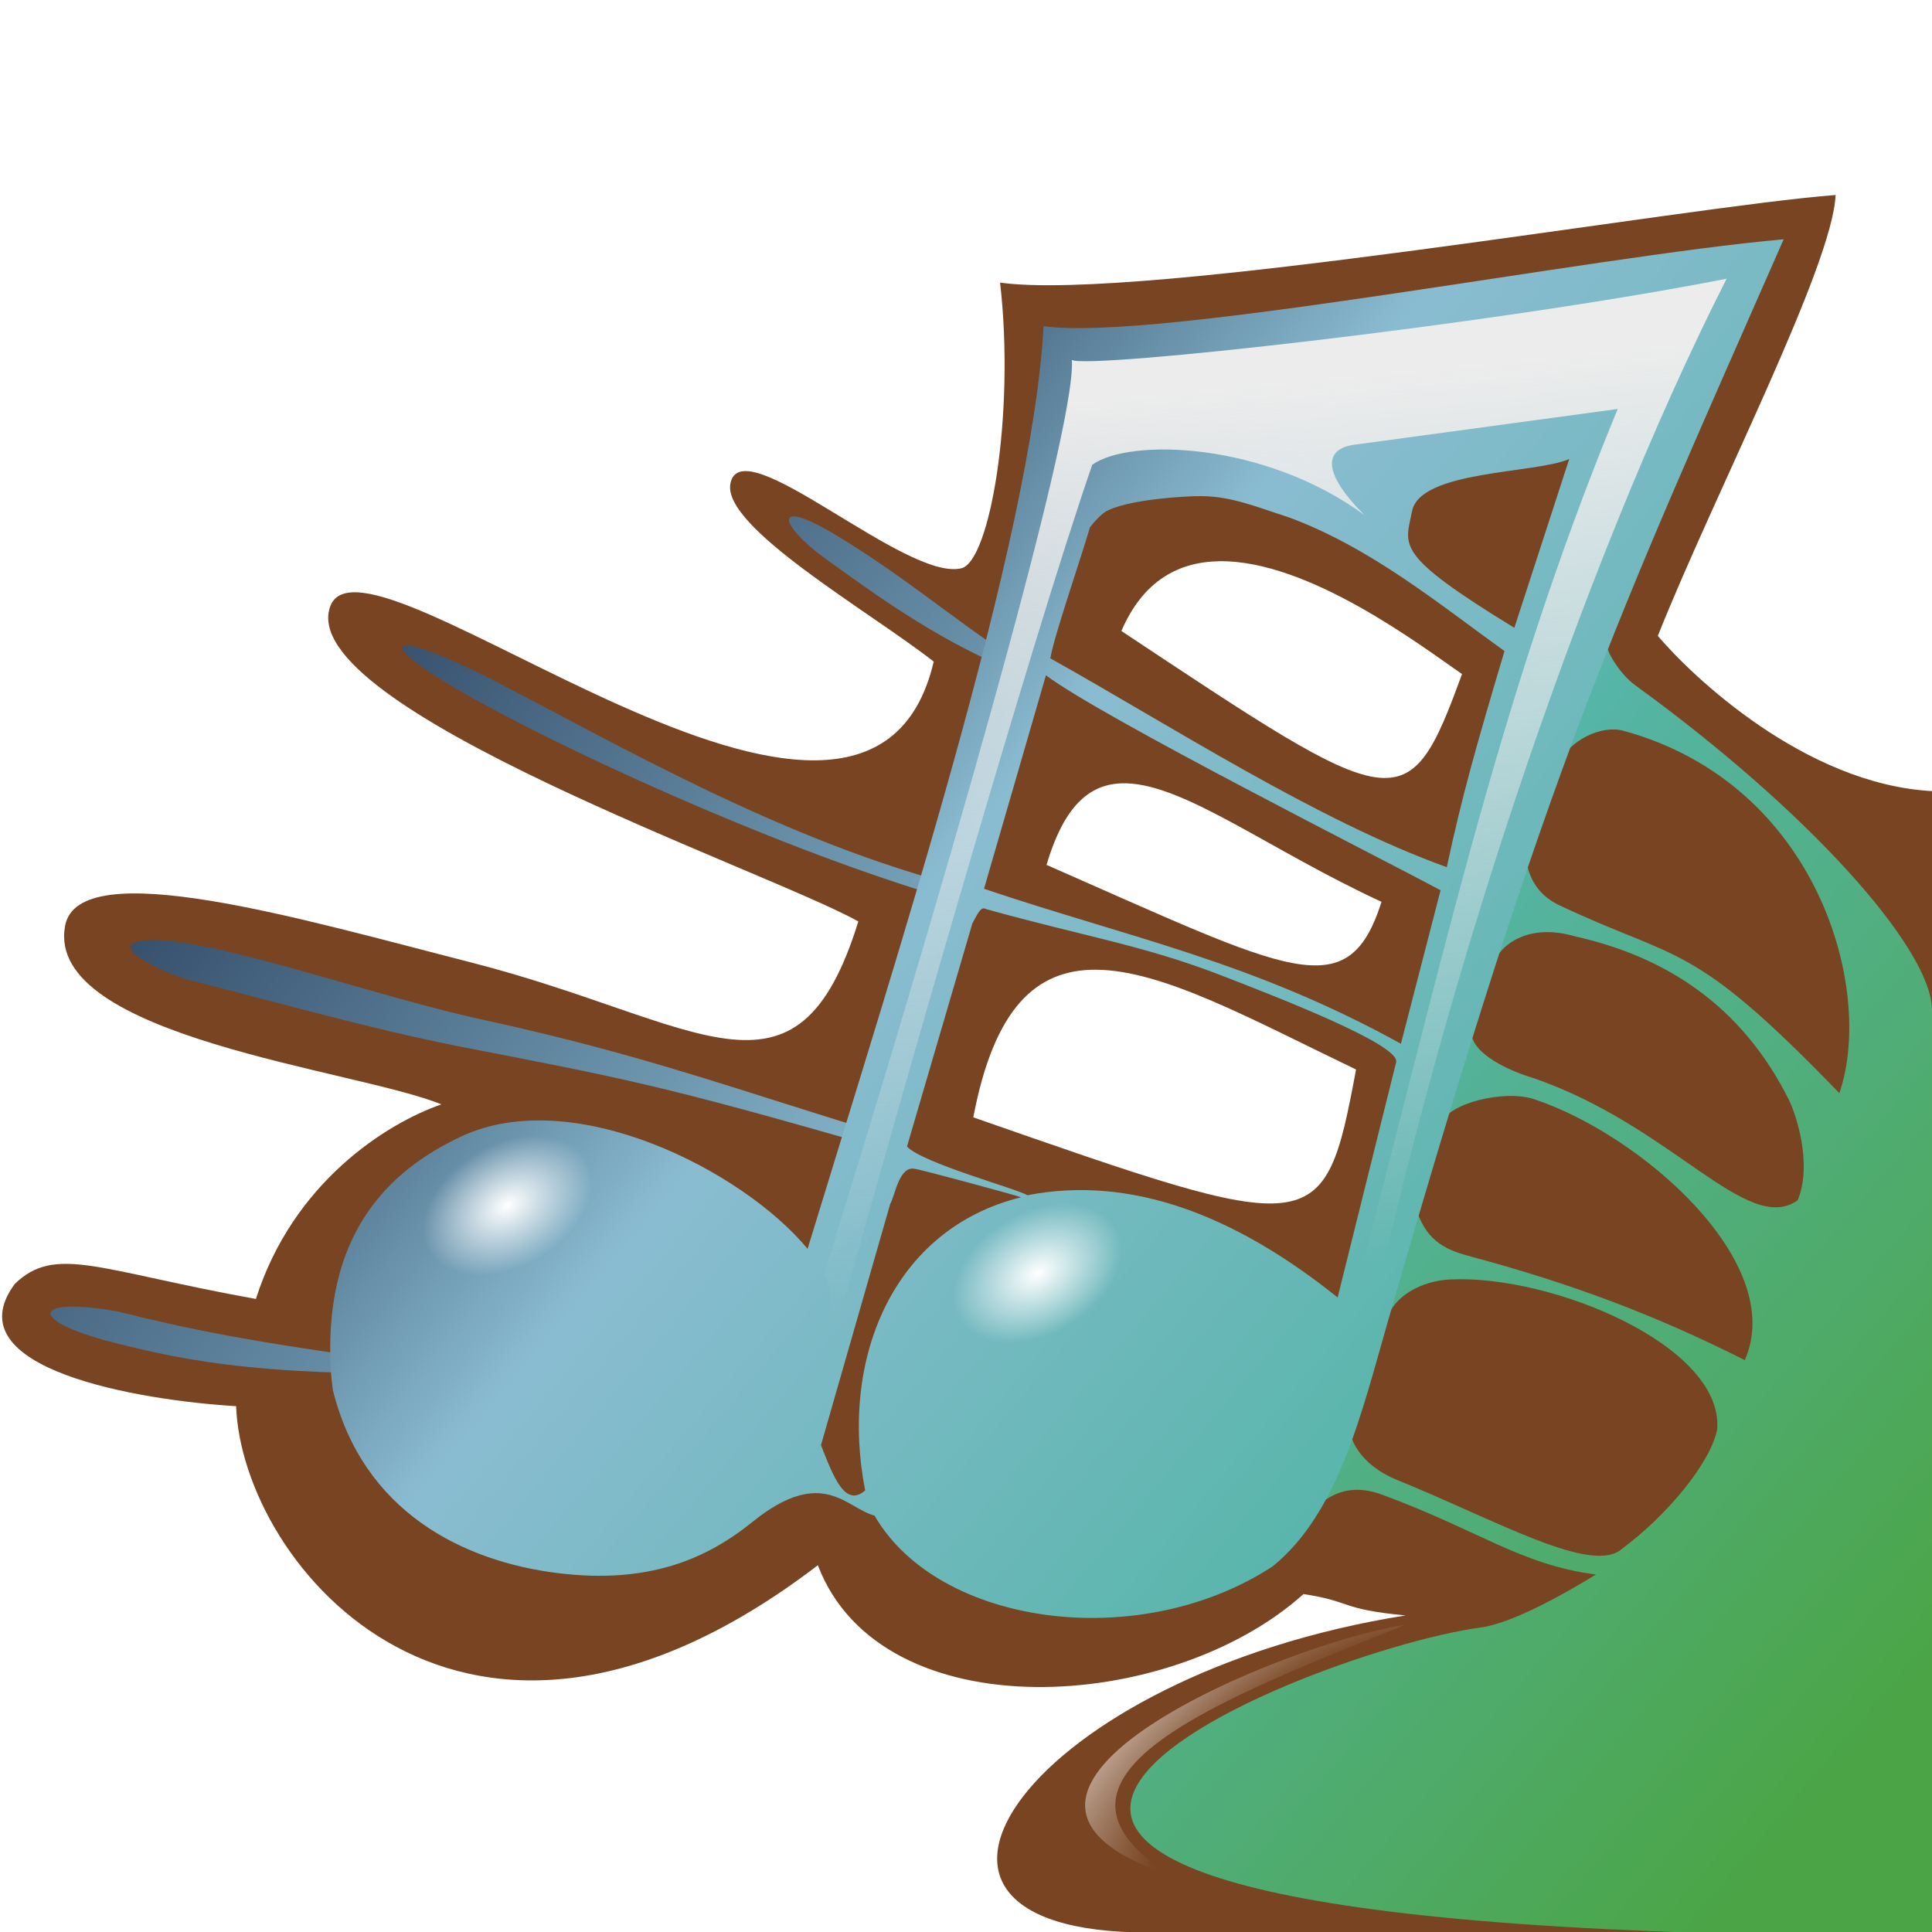
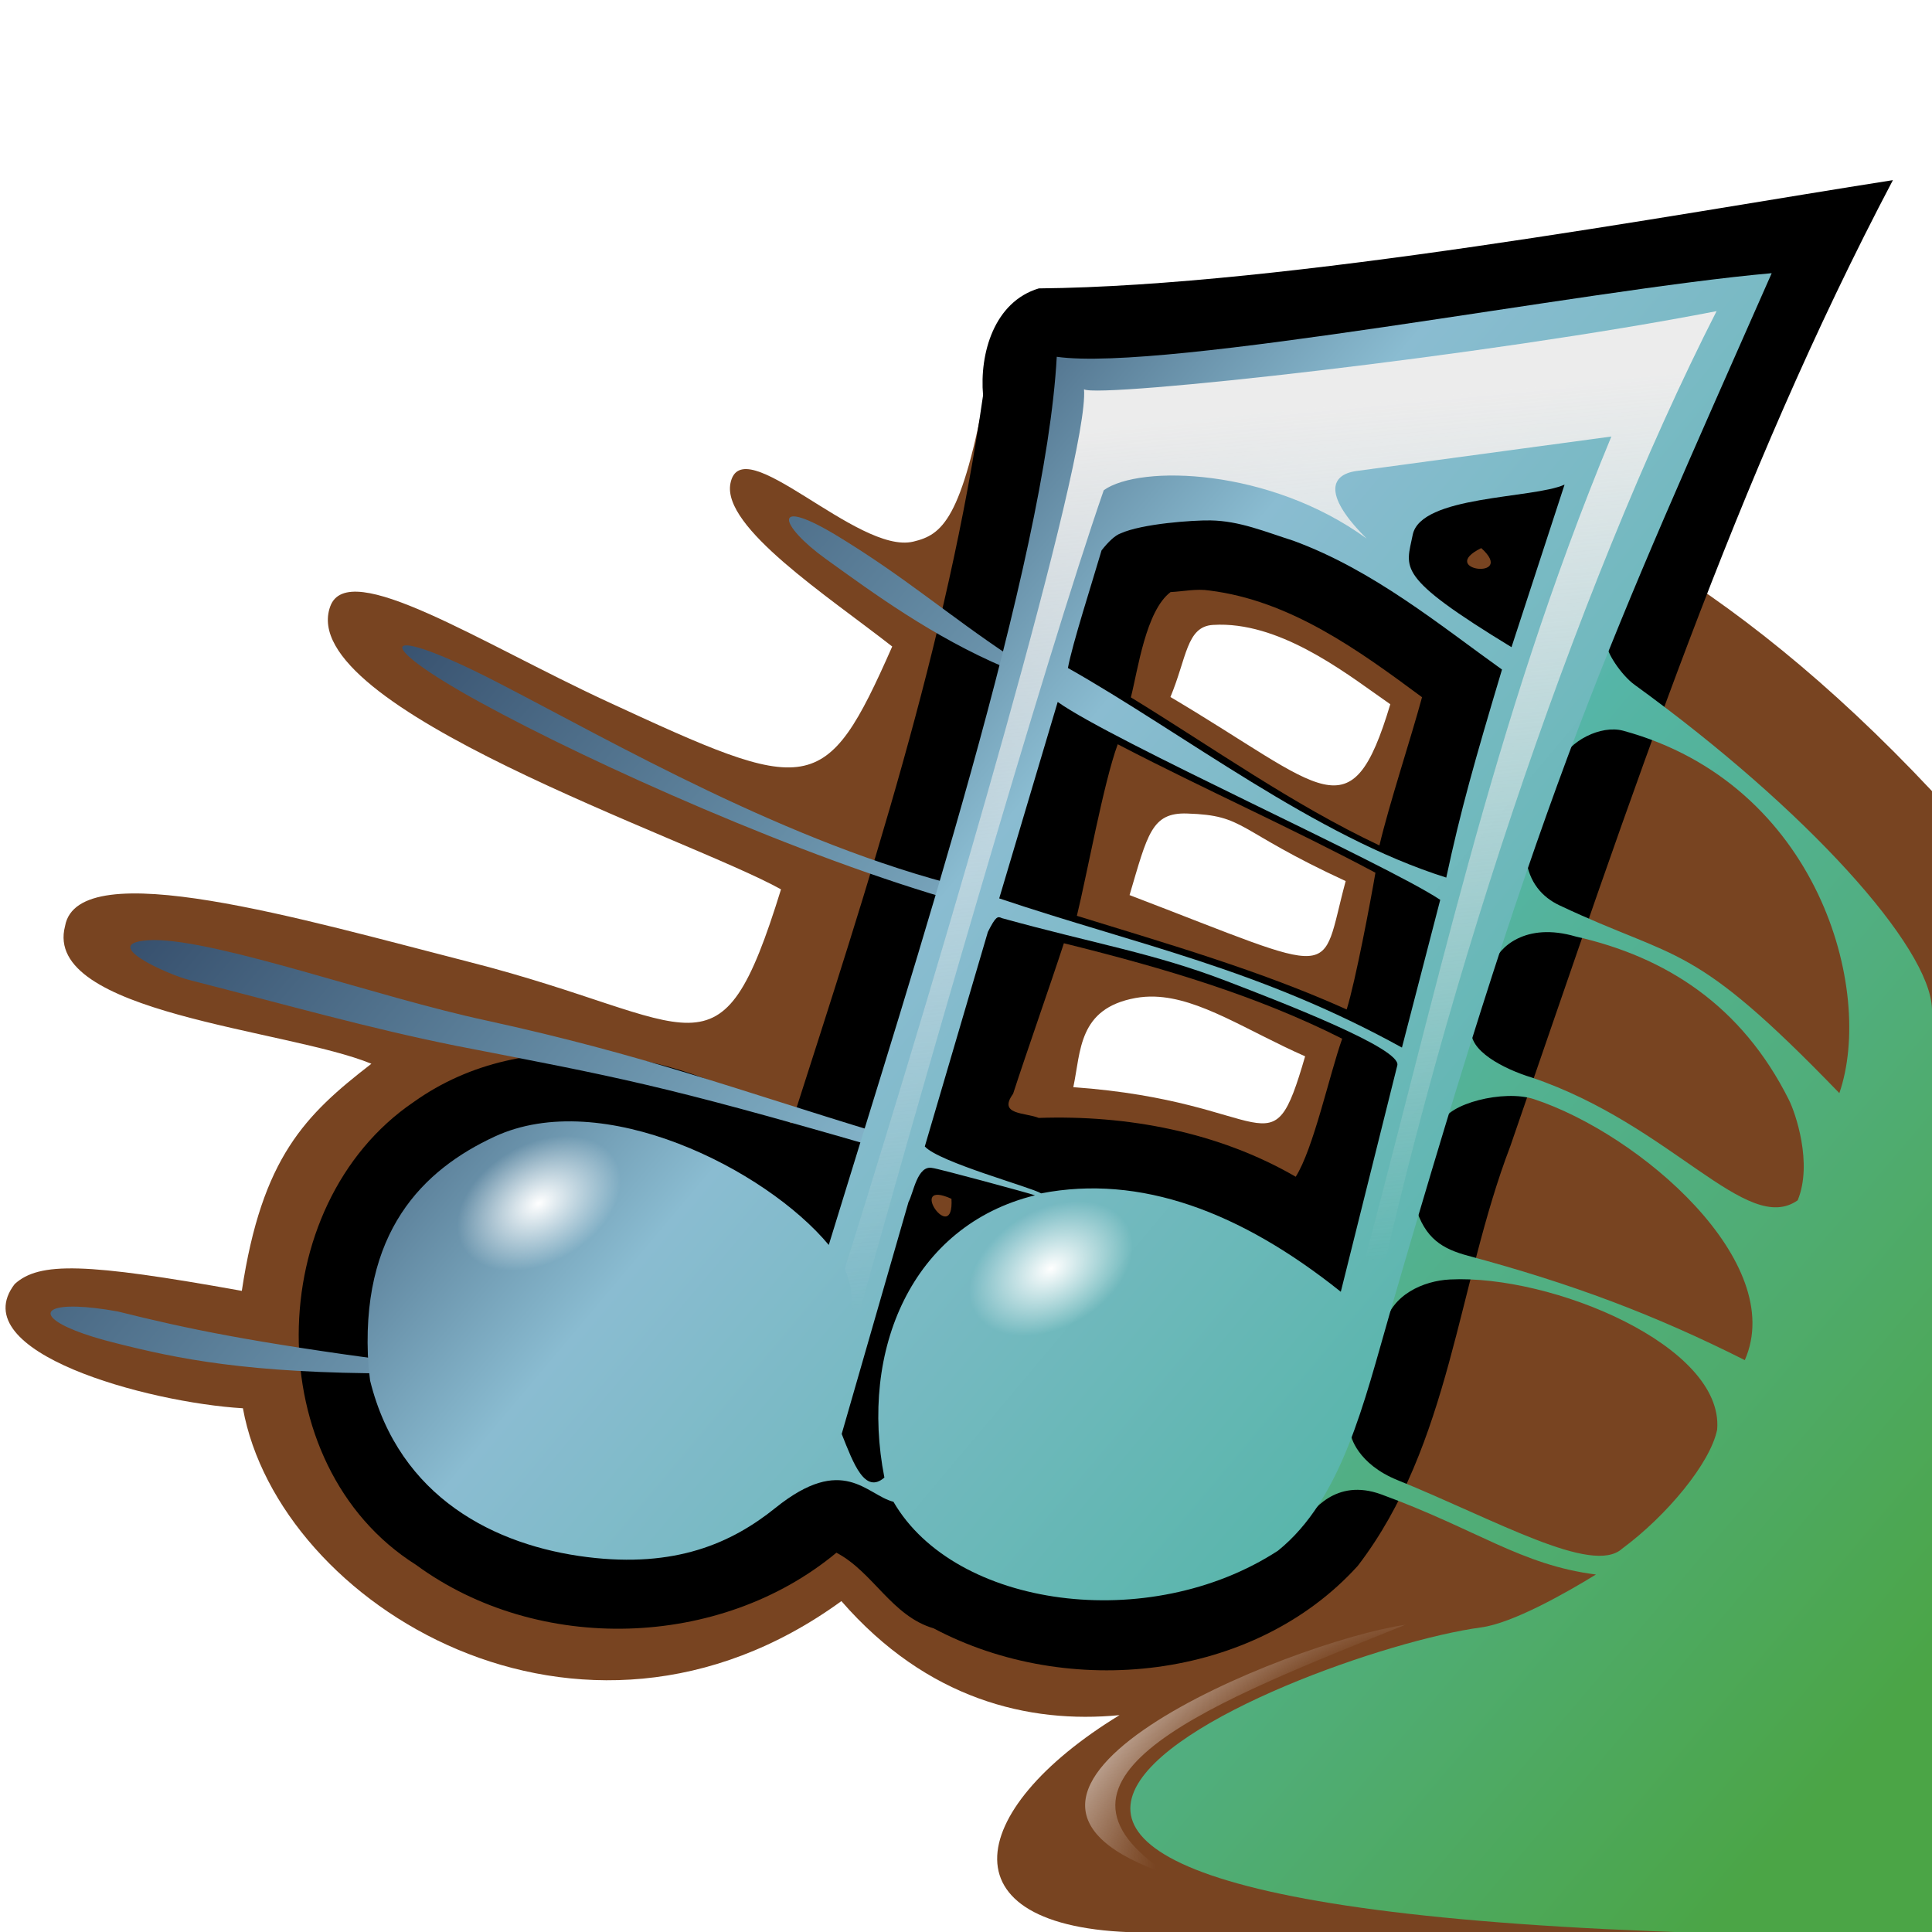
<svg xmlns="http://www.w3.org/2000/svg" xmlns:xlink="http://www.w3.org/1999/xlink" width="256" height="256" id="svg2" version="1.0" style="enable-background:new">
  <defs id="defs4">
    <linearGradient id="linearGradient4257">
      <stop id="stop4261" offset="0" style="stop-color:#f9f9f9;stop-opacity:0;" />
      <stop style="stop-color:#fcfcfc;stop-opacity:0" offset="0.262" id="stop4269" />
      <stop style="stop-color:#ffffff;stop-opacity:1" offset="0.5" id="stop4267" />
      <stop id="stop4271" offset="0.75" style="stop-color:#fcfcfc;stop-opacity:0" />
      <stop id="stop4259" offset="1" style="stop-color:#f9f9f9;stop-opacity:0" />
    </linearGradient>
    <linearGradient id="linearGradient3435">
      <stop id="stop3437" offset="0" style="stop-color:#334b69;stop-opacity:1;" />
      <stop style="stop-color:#8abcd1;stop-opacity:1" offset="0.425" id="stop3439" />
      <stop id="stop3441" offset="0.527" style="stop-color:#55b5a8;stop-opacity:1" />
      <stop id="stop3443" offset="1" style="stop-color:#4ba546;stop-opacity:1;" />
    </linearGradient>
-     <radialGradient xlink:href="#linearGradient4142" id="radialGradient4154" cx="1682.857" cy="522.362" fx="1682.857" fy="522.362" r="14.286" gradientTransform="matrix(1,0,0,0.6,0,208.9449)" gradientUnits="userSpaceOnUse" />
    <linearGradient id="linearGradient4142">
      <stop style="stop-color:#ffffff;stop-opacity:1;" offset="0" id="stop4144" />
      <stop style="stop-color:#ffffff;stop-opacity:0;" offset="1" id="stop4146" />
    </linearGradient>
-     <radialGradient xlink:href="#linearGradient4142" id="radialGradient4152" cx="1682.857" cy="522.362" fx="1682.857" fy="522.362" r="14.286" gradientTransform="matrix(1,0,0,0.6,0,208.9449)" gradientUnits="userSpaceOnUse" />
-     <linearGradient xlink:href="#linearGradient3816" id="linearGradient3822" x1="1603.679" y1="632.367" x2="1610.312" y2="718.438" gradientUnits="userSpaceOnUse" gradientTransform="translate(19.8222,13.99716)" />
    <linearGradient id="linearGradient3816">
      <stop style="stop-color:#ececec;stop-opacity:1;" offset="0" id="stop3818" />
      <stop style="stop-color:#ececec;stop-opacity:0;" offset="1" id="stop3820" />
    </linearGradient>
    <linearGradient xlink:href="#linearGradient3435" id="linearGradient4120" gradientUnits="userSpaceOnUse" gradientTransform="matrix(0.770574,-0.3355056,0.2651901,0.9259441,-1378.908,244.4556)" x1="1730.697" y1="425.847" x2="1849.248" y2="682.135" />
    <linearGradient id="linearGradient3996">
      <stop style="stop-color:#334b69;stop-opacity:1;" offset="0" id="stop3998" />
      <stop id="stop3809" offset="0.259" style="stop-color:#8abcd1;stop-opacity:1" />
      <stop style="stop-color:#55b5a8;stop-opacity:1" offset="0.708" id="stop3844" />
      <stop style="stop-color:#4ba546;stop-opacity:1;" offset="1" id="stop4000" />
    </linearGradient>
-     <linearGradient xlink:href="#linearGradient3996" id="linearGradient4120-0" gradientUnits="userSpaceOnUse" gradientTransform="matrix(0.5623609,-0.2457166,0.1935344,0.6781404,451.7213,792.634)" x1="1739.658" y1="447.804" x2="1849.248" y2="682.135" />
-     <radialGradient xlink:href="#linearGradient4142" id="radialGradient4154-5" cx="1682.857" cy="522.362" fx="1682.857" fy="522.362" r="14.286" gradientTransform="matrix(1,0,0,0.6,0,208.9449)" gradientUnits="userSpaceOnUse" />
-     <radialGradient xlink:href="#linearGradient4142" id="radialGradient4152-9" cx="1682.857" cy="522.362" fx="1682.857" fy="522.362" r="14.286" gradientTransform="matrix(1,0,0,0.6,0,208.9449)" gradientUnits="userSpaceOnUse" />
-     <linearGradient xlink:href="#linearGradient3816" id="linearGradient3394" gradientUnits="userSpaceOnUse" gradientTransform="translate(19.8222,13.99716)" x1="1603.679" y1="632.367" x2="1610.312" y2="718.438" />
    <radialGradient xlink:href="#linearGradient4257" id="radialGradient4263" cx="388.718" cy="684.451" fx="388.718" fy="684.451" r="23.986" gradientTransform="matrix(3.10314,-2.328566,0.891915,1.470243,-1429.174,556.1179)" gradientUnits="userSpaceOnUse" spreadMethod="pad" />
+     <radialGradient xlink:href="#linearGradient4142" id="radialGradient4154-1" cx="1682.857" cy="522.362" fx="1682.857" fy="522.362" r="14.286" gradientTransform="matrix(1,0,0,0.6,0,208.9449)" gradientUnits="userSpaceOnUse" />
+     <radialGradient xlink:href="#linearGradient4142" id="radialGradient4152-1" cx="1682.857" cy="522.362" fx="1682.857" fy="522.362" r="14.286" gradientTransform="matrix(1,0,0,0.6,0,208.9449)" gradientUnits="userSpaceOnUse" />
+     <linearGradient xlink:href="#linearGradient3996" id="linearGradient4120-3" gradientUnits="userSpaceOnUse" gradientTransform="matrix(0.7421676,-0.3231376,0.2554142,0.8918102,-1106.583,663.2994)" x1="1739.658" y1="447.804" x2="1849.248" y2="682.135" />
+     <linearGradient xlink:href="#linearGradient3816" id="linearGradient3417" gradientUnits="userSpaceOnUse" gradientTransform="translate(19.8222,13.99716)" x1="1603.679" y1="632.367" x2="1610.312" y2="718.438" />
  </defs>
  <g id="layer2" style="display:inline" transform="translate(-214.1581,-422.2462)">
-     <path style="opacity:1;fill:#784421;fill-opacity:1;stroke:none;stroke-width:1;stroke-miterlimit:4;stroke-dasharray:none" d="m 470.158,527.072 c -16.895,-0.927 -31.887,-15.318 -36.329,-20.567 7.404,-18.623 23.177,-49.032 23.554,-58.421 -19.78,1.499 -92.015,14.204 -110.708,11.611 2,17.371 -1.332,36.942 -5.136,37.854 -7.39,1.772 -29.171,-18.712 -30.599,-11.229 -1.106,5.795 18.396,16.898 26.941,23.591 -8.882,37.968 -75.312,-20.052 -79.962,-7.321 -4.894,13.4 58.076,35.081 69.974,41.752 -8.204,26.505 -21.003,13.175 -51.386,5.414 -22.035,-5.628 -51.989,-14.505 -53.729,-4.804 -2.688,14.744 38.771,19.044 49.857,23.631 -7.261,2.521 -19.654,10.331 -24.569,25.782 -20.777,-3.737 -26.574,-7.235 -31.961,-1.978 -8.349,11.322 16.716,15.433 29.34,16.183 0.766,20.985 30.098,57.004 77.083,21.077 8.439,22.108 46.767,19.648 64.351,3.818 6.531,1.004 4.772,2.01 13.529,2.834 -49.543,7.865 -74.188,42.015 -34.129,42.015 l 103.879,-4.9e-4 z m -94.44,-30.46 c 11.817,-0.18 26.777,11.233 32.164,14.95 -7.193,19.728 -8.457,18.638 -45.136,-5.708 2.879,-6.684 7.601,-9.16 12.973,-9.242 z m -12.261,29.429 c 7.85,0.25 19.003,8.883 33.759,15.701 -4.448,14.015 -12.066,9.284 -44.385,-4.893 2.396,-8.09 5.917,-10.958 10.627,-10.808 z m -4.106,24.697 c 8.899,0.036 20.684,6.593 34.492,13.224 -4.245,22.765 -5.121,22.241 -50.718,6.338 2.768,-14.548 8.374,-19.594 16.226,-19.562 z" id="rect4663" />
+     <path style="opacity:1;fill:#784421;fill-opacity:1;stroke:none;stroke-width:1;stroke-miterlimit:4;stroke-dasharray:none" d="m 130.75,50.884 c -3.303,18.078 -5.929,19.971 -9.733,20.883 -7.39,1.772 -22.806,-15.176 -24.234,-7.693 -1.106,5.795 12.896,14.898 21.441,21.592 -8.913,20.208 -10.872,19.738 -37.809,7.271 C 63.68,85.192 46.148,73.811 43.762,80.344 c -4.894,13.4 47.827,30.831 59.725,37.502 -8.204,26.505 -10.754,17.424 -41.137,9.664 -22.035,-5.628 -51.989,-14.503 -53.729,-4.803 -3.041,11.562 29.504,13.66 40.589,18.247 -8.761,6.771 -14.504,12.391 -17.168,30.092 -20.777,-3.737 -26.829,-3.864 -30.095,-0.905 -6.934,9.024 17.616,15.712 30.24,16.463 4.725,26.061 44.741,50.677 79.301,25.551 11.34,13.025 24.826,16.283 36.857,15.109 -20.719,12.647 -23.779,28.805 3.775,28.805 l 103.879,0 0,-151.242 C 201.683,46.959 159.099,58.53 130.75,50.884 Z m 31.656,31.903 c 8.491,0.344 16.766,7.045 21.816,10.529 -5.223,17.425 -8.705,11.137 -29.135,-0.959 2.172,-5.181 2.118,-9.326 5.619,-9.551 0.567,-0.036 1.133,-0.042 1.699,-0.02 z m -5.107,25.008 c 7.85,0.25 6.254,2.135 21.01,8.953 -3.537,13.06 -0.067,12.783 -28.637,1.855 2.396,-8.09 2.917,-10.959 7.627,-10.809 z m -4.297,24.262 c 5.996,0.191 12.226,4.514 19.934,7.91 -4.62,15.89 -4.12,5.991 -30.717,4.088 1.018,-4.798 0.646,-10.421 8.225,-11.812 0.851,-0.156 1.702,-0.213 2.559,-0.186 z" transform="translate(214.1581,422.2462)" id="rect4663" />
+     <path id="path3445" d="m 400.387,637.533 c -15.538,2.315 -64.232,22.174 -31.182,33.189 -20.451,-13.093 6.255,-23.13 31.182,-33.189 z" style="fill:url(#radialGradient4263);fill-opacity:1;stroke:none;opacity:0.5" />
+     <path style="display:inline;opacity:1;fill:#000000;fill-opacity:1;stroke:none;enable-background:new" d="m 351.813,460.459 c -5.932,1.771 -7.88,8.638 -7.393,14.163 -4.716,32.955 -15.227,64.808 -25.388,96.505 -14.369,-9.789 -35.092,-13.522 -50.045,-2.868 -20.131,13.661 -20.631,48.145 0.292,61.334 16.171,11.869 40.3,11.196 55.71,-1.606 4.869,2.56 7.315,8.394 12.885,10.025 17.804,9.445 42.385,6.973 56.201,-8.288 12.315,-16.069 13.183,-37.237 20.21,-55.608 16.279,-47.133 29.805,-88.34 50.692,-128 -29.361,4.586 -80.391,14.048 -113.165,14.344 z m 58.615,34.411 c 4.783,4.306 -6.004,2.974 0,0 z m -36.02,5.623 c 10.707,1.33 19.752,7.893 28.177,14.138 -1.492,5.506 -4.333,14.09 -5.647,19.64 -11.584,-5.473 -22.04,-12.95 -32.934,-19.621 0.935,-3.652 1.973,-11.469 5.261,-13.95 1.712,-0.087 3.43,-0.476 5.143,-0.207 z m -11.68,20.614 c 11.137,5.774 22.609,10.88 33.682,16.78 -0.65,3.821 -2.65,14.393 -3.81,18.118 -11.526,-5.187 -23.703,-8.679 -35.75,-12.41 1.308,-5.305 3.547,-17.708 5.414,-22.73 z m -6.779,26.329 c 12.34,3.077 24.714,6.715 36.056,12.447 -1.687,4.745 -3.815,14.614 -6.158,18.287 -10.267,-5.952 -22.35,-8.196 -34.053,-7.794 -1.777,-0.734 -5.451,-0.376 -3.397,-3.191 1.791,-5.529 4.932,-14.425 6.73,-19.952 l 0.78,0.192 0.042,0.01 z m -15.717,33.657 c 0.366,6.451 -6.102,-2.761 0,0 z" id="path4566" />
    <path style="fill:url(#linearGradient4120);fill-opacity:1;stroke:none" d="m 109.434,74.07 c 6.204,4.461 14.118,10.3 23.764,14.393 l 0.689,-1.477 c -8.216,-5.449 -13.846,-10.436 -22.834,-15.912 -8.988,-5.476 -7.823,-1.465 -1.619,2.996 z m 103.502,11.242 -6.201,15.652 c 1.18,-2.756 5.364,-4.953 8.365,-4.135 25.826,7.044 33.315,34.402 28.623,48.016 -19.673,-20.368 -21.102,-17.341 -37.086,-24.883 -2.298,-1.084 -4.038,-3.051 -4.432,-6.201 l -4.33,13.979 c 0.689,-2.166 4.233,-5.611 10.926,-3.643 11.959,2.698 21.994,9.146 28.24,21.643 0.839,1.657 3.191,8.406 1.16,13.309 -6.761,4.748 -16.67,-9.986 -35.223,-16.266 -3.713,-1.127 -8.55,-3.624 -7.959,-6.479 l -3.938,12.502 c 0.689,-2.56 8.204,-4.476 12.189,-3.16 14.068,4.645 33.625,21.61 27.925,34.577 -11.968,-6.022 -22.866,-10.118 -36.64,-13.82 -3.389,-0.911 -5.74,-2.24 -7.019,-6.571 l -4.035,15.75 c 0.893,-4.019 5.11,-5.869 8.613,-6.045 13.523,-0.679 36.342,8.813 35.418,19.887 -0.89,4.442 -6.677,11.413 -12.594,15.785 -3.955,3.58 -16.753,-3.818 -29.771,-9.089 -5.222,-2.114 -6.294,-5.772 -6.196,-6.362 l -6.398,12.207 c 1.243,-1.736 4.389,-6.163 10.451,-3.95 12.687,4.633 18.514,9.36 28.448,10.616 -3.995,2.454 -11.035,6.449 -15.223,7.01 -24.333,3.259 -118.138,40.914 59.75,40.914 l 0,-122.844 C 255.786,125.49 239.48,107.325 216.578,90.727 214.817,89.45 212.739,86.297 212.936,85.312 Z M 63.602,93.049 c 14.899,8.17 42.721,20.615 63.689,26.521 l 0.592,-1.969 C 104.454,111.794 81.328,98.367 65.865,90.391 50.402,82.414 48.703,84.879 63.602,93.049 Z M 20.344,124.559 c -8.171,0.197 2.263,4.726 4.822,5.316 13.486,3.445 23.528,6.331 35.242,8.693 21.756,4.233 27.015,5.12 55.268,13.291 l 0.689,-1.773 C 97.563,144.376 85.216,139.751 64.445,135.223 49.778,132.073 29.105,124.559 20.344,124.559 Z M 9.223,173.137 c -4.734,0.14 -2.896,2.618 6.252,4.867 7.926,1.993 17.221,3.988 36.902,3.979 l 0.1,-1.576 C 33.034,177.794 25.044,176.123 15.574,173.77 c -2.16,-0.388 -3.936,-0.584 -5.316,-0.629 -0.374,-0.012 -0.72,-0.013 -1.035,-0.004 z" id="rect3818" transform="translate(214.1581,422.2462)" />
-     <g transform="matrix(1.108117,0,0,1.366287,-1362.985,-415.3617)" id="g3839">
-       <ellipse ry="8.571" rx="14.286" cy="522.362" cx="1682.857" transform="matrix(0.6953907,-0.2455601,0.2393161,0.6777084,188.05,789.1847)" id="path3988" style="fill:url(#radialGradient4154);fill-opacity:1;stroke:none" d="m 1697.143,522.362 a 14.286,8.571 0 0 1 -14.286,8.571 14.286,8.571 0 0 1 -14.286,-8.571 14.286,8.571 0 0 1 14.286,-8.571 14.286,8.571 0 0 1 14.286,8.571 z" />
-       <ellipse ry="8.571" rx="14.286" cy="522.362" cx="1682.857" style="fill:url(#radialGradient4152);fill-opacity:1;stroke:none" id="path3990" transform="matrix(0.6953907,-0.2455601,0.2393161,0.6777084,251.6218,795.7572)" d="m 1697.143,522.362 a 14.286,8.571 0 0 1 -14.286,8.571 14.286,8.571 0 0 1 -14.286,-8.571 14.286,8.571 0 0 1 14.286,-8.571 14.286,8.571 0 0 1 14.286,8.571 z" />
-       <path id="path3040" d="m 1550.976,647.994 c 0.685,6.703 -16.926,55.478 -29.706,88.57 1.316,2.576 0.665,2.979 0.706,7.659 7.685,-22.665 24.254,-69.273 31.451,-86.07 4.517,-2.607 20.648,-2.222 32.642,4.873 -5.219,-4.208 -4.737,-6.427 -1.228,-6.812 10.535,-1.156 22.862,-2.51 31.607,-3.467 -14.986,29.341 -21.604,55.963 -32.083,87.348 2.035,3.195 1.381,3.01 0.837,7.725 8.96,-36.863 26.849,-79.913 44.308,-107.698 -28.614,4.519 -76.743,8.789 -78.534,7.871 z" style="color:#000000;font-style:normal;font-variant:normal;font-weight:normal;font-stretch:normal;font-size:medium;line-height:normal;font-family:Sans;-inkscape-font-specification:Sans;text-indent:0;text-align:start;text-decoration:none;text-decoration-line:none;letter-spacing:normal;word-spacing:normal;text-transform:none;direction:ltr;block-progression:tb;writing-mode:lr-tb;baseline-shift:baseline;text-anchor:start;display:inline;overflow:visible;visibility:visible;fill:url(#linearGradient3822);fill-opacity:1;stroke:none;stroke-width:1px;marker:none;enable-background:accumulate" />
+     <path style="display:inline;fill:url(#linearGradient4120-3);fill-opacity:1;stroke:none;enable-background:new" d="m 354.184,469.521 c -1.475,27.139 -18.745,80.246 -30.21,117.688 -8.357,-10.045 -30.02,-20.995 -44.306,-14.345 -9.316,4.336 -17.972,12.526 -16.671,30.562 l 0.203,1.762 c 3.85,15.564 16.661,21.873 28.758,23.379 11.685,1.455 19.121,-1.826 24.947,-6.514 9.01,-7.251 12.076,-1.704 15.64,-0.814 8.153,14.074 33.868,17.591 50.949,6.484 8.481,-6.833 11.416,-19.698 14.832,-31.502 20.849,-72.049 28.745,-88.23 50.591,-137.777 -24.938,2.196 -80.326,13.114 -94.734,11.078 z m 67.287,16.94 -7.031,21.539 c -15.517,-9.455 -13.966,-10.418 -13.095,-14.867 1.032,-5.267 15.918,-4.779 20.126,-6.672 z m -46.922,4.742 c 3.858,0.061 7.226,1.498 10.994,2.695 10.594,3.891 19.41,11.192 27.638,17.066 -3.653,12.211 -5.481,18.676 -7.385,27.567 -17.345,-5.451 -34.887,-19.156 -50.134,-27.774 0.594,-3.189 3.142,-11.109 4.459,-15.584 0.907,-1.154 1.795,-1.988 2.502,-2.242 2.858,-1.297 9.612,-1.764 11.926,-1.728 z m -20.24,24.054 c 7.234,5.169 43.362,21.371 50.688,26.22 l -5.074,19.578 c -19.012,-10.481 -34.929,-13.569 -53.365,-19.767 z m -7.401,28.646 c 12.467,3.447 20.091,4.617 29.824,8.357 7.74,2.975 23.129,8.947 22.579,11.148 l -7.489,30.006 c -13.284,-10.622 -26.591,-15.59 -39.708,-13.041 -1.346,-0.825 -13.498,-4.116 -15.416,-6.213 l 8.358,-28.426 c 1.047,-2.083 1.297,-2.101 1.852,-1.831 z m -9.202,33.108 c 0.472,-0.006 13.151,3.425 13.596,3.622 -16.341,4.012 -23.276,20.544 -19.957,37.396 -2.576,2.234 -4.073,-1.765 -5.657,-5.779 l 8.857,-30.748 c 0.644,-1.143 1.158,-4.924 3.16,-4.492 z" id="rect3818-5" />
+     <g style="display:inline;enable-background:new" transform="matrix(1.067267,0,0,1.31592,-1297.51,-378.8751)" id="g3839-1">
+       <ellipse ry="8.571" rx="14.286" cy="522.362" cx="1682.857" transform="matrix(0.6953907,-0.2455601,0.2393161,0.6777084,188.05,789.1847)" id="path3988-3" style="fill:url(#radialGradient4154-1);fill-opacity:1;stroke:none" d="m 1697.143,522.362 a 14.286,8.571 0 0 1 -14.286,8.571 14.286,8.571 0 0 1 -14.286,-8.571 14.286,8.571 0 0 1 14.286,-8.571 14.286,8.571 0 0 1 14.286,8.571 z" />
+       <ellipse ry="8.571" rx="14.286" cy="522.362" cx="1682.857" style="fill:url(#radialGradient4152-1);fill-opacity:1;stroke:none" id="path3990-6" transform="matrix(0.6953907,-0.2455601,0.2393161,0.6777084,251.6218,795.7572)" d="m 1697.143,522.362 a 14.286,8.571 0 0 1 -14.286,8.571 14.286,8.571 0 0 1 -14.286,-8.571 14.286,8.571 0 0 1 14.286,-8.571 14.286,8.571 0 0 1 14.286,8.571 z" />
+       <path id="path3040-7" d="m 1550.976,647.994 c 0.685,6.703 -16.926,55.478 -29.706,88.57 1.316,2.576 0.665,2.979 0.706,7.659 7.685,-22.665 24.254,-69.273 31.451,-86.07 4.517,-2.607 20.648,-2.222 32.642,4.873 -5.219,-4.208 -4.737,-6.427 -1.228,-6.812 10.535,-1.156 22.862,-2.51 31.607,-3.467 -14.986,29.341 -21.604,55.963 -32.083,87.348 2.035,3.195 1.381,3.01 0.837,7.725 8.96,-36.863 26.849,-79.913 44.308,-107.698 -28.614,4.519 -76.743,8.789 -78.534,7.871 z" style="color:#000000;font-style:normal;font-variant:normal;font-weight:normal;font-stretch:normal;font-size:medium;line-height:normal;font-family:Sans;-inkscape-font-specification:Sans;text-indent:0;text-align:start;text-decoration:none;text-decoration-line:none;letter-spacing:normal;word-spacing:normal;text-transform:none;direction:ltr;block-progression:tb;writing-mode:lr-tb;baseline-shift:baseline;text-anchor:start;display:inline;overflow:visible;visibility:visible;fill:url(#linearGradient3417);fill-opacity:1;stroke:none;stroke-width:1px;marker:none;enable-background:accumulate" />
    </g>
-     <g id="g3431" transform="matrix(1.366155,0,0,1.366155,-1776.829,-416.0955)">
-       <path id="rect3818-0" d="m 1558.585,645.284 c -1.118,20.637 -14.204,61.02 -22.891,89.491 -6.332,-7.638 -22.747,-15.964 -33.572,-10.908 -7.059,3.297 -13.618,9.525 -12.632,23.24 l 0.154,1.34 c 2.917,11.835 12.624,16.632 21.791,17.777 8.854,1.106 14.489,-1.388 18.903,-4.953 6.827,-5.514 9.151,-1.296 11.851,-0.619 6.178,10.702 25.663,13.377 38.605,4.93 6.426,-5.196 8.65,-14.979 11.238,-23.955 15.798,-54.786 21.78,-67.091 38.334,-104.767 -18.896,1.669 -60.865,9.972 -71.782,8.424 z m 50.985,12.881 -5.327,16.378 c -11.758,-7.189 -10.583,-7.922 -9.923,-11.305 0.782,-4.005 12.061,-3.634 15.25,-5.073 z m -35.554,3.606 c 2.923,0.046 5.476,1.139 8.33,2.049 8.028,2.959 14.708,8.51 20.942,12.977 -2.768,9.286 -4.153,14.201 -5.596,20.962 -12.585,-4.517 -26.828,-13.757 -38.459,-20.258 0.45,-2.425 2.852,-9.309 3.85,-12.711 0.687,-0.877 1.36,-1.512 1.896,-1.705 2.166,-0.986 7.283,-1.342 9.037,-1.314 z m -15.204,17.378 c 5.481,4.114 32.724,17.858 38.275,20.851 l -3.845,14.887 c -14.406,-7.97 -26.466,-10.318 -40.436,-15.031 z m -5.741,22.696 c 9.447,2.621 15.224,3.51 22.599,6.355 5.865,2.262 17.525,6.804 17.109,8.477 l -5.675,22.817 c -10.066,-8.077 -20.149,-11.854 -30.087,-9.916 -1.02,-0.627 -10.227,-3.13 -11.681,-4.725 l 6.333,-21.615 c 0.793,-1.584 0.983,-1.597 1.403,-1.392 z m -6.972,25.176 c 0.358,-0.004 9.965,2.604 10.302,2.754 -12.382,3.05 -17.637,15.622 -15.122,28.436 -1.952,1.699 -3.087,-1.342 -4.286,-4.394 l 6.711,-23.381 c 0.488,-0.869 0.878,-3.744 2.394,-3.415 z" style="display:inline;fill:url(#linearGradient4120-0);fill-opacity:1;stroke:none;enable-background:new" />
-       <g id="g3839-7" transform="matrix(0.8086978,0,0,1.000637,307.0506,0.1553448)" style="display:inline;enable-background:new">
-         <ellipse style="fill:url(#radialGradient4154-5);fill-opacity:1;stroke:none" id="path3988-9" transform="matrix(0.6953907,-0.2455601,0.2393161,0.6777084,188.05,789.1847)" cx="1682.857" cy="522.362" rx="14.286" ry="8.571" d="m 1697.143,522.362 a 14.286,8.571 0 0 1 -14.286,8.571 14.286,8.571 0 0 1 -14.286,-8.571 14.286,8.571 0 0 1 14.286,-8.571 14.286,8.571 0 0 1 14.286,8.571 z" />
-         <ellipse transform="matrix(0.6953907,-0.2455601,0.2393161,0.6777084,251.6218,795.7572)" id="path3990-7" style="fill:url(#radialGradient4152-9);fill-opacity:1;stroke:none" cx="1682.857" cy="522.362" rx="14.286" ry="8.571" d="m 1697.143,522.362 a 14.286,8.571 0 0 1 -14.286,8.571 14.286,8.571 0 0 1 -14.286,-8.571 14.286,8.571 0 0 1 14.286,-8.571 14.286,8.571 0 0 1 14.286,8.571 z" />
-         <path style="color:#000000;font-style:normal;font-variant:normal;font-weight:normal;font-stretch:normal;font-size:medium;line-height:normal;font-family:Sans;-inkscape-font-specification:Sans;text-indent:0;text-align:start;text-decoration:none;text-decoration-line:none;letter-spacing:normal;word-spacing:normal;text-transform:none;direction:ltr;block-progression:tb;writing-mode:lr-tb;baseline-shift:baseline;text-anchor:start;display:inline;overflow:visible;visibility:visible;fill:url(#linearGradient3394);fill-opacity:1;stroke:none;stroke-width:1px;marker:none;enable-background:accumulate" d="m 1550.976,647.994 c 0.685,6.703 -16.926,55.478 -29.706,88.57 1.316,2.576 0.665,2.979 0.706,7.659 7.685,-22.665 24.254,-69.273 31.451,-86.07 4.517,-2.607 20.648,-2.222 32.642,4.873 -5.219,-4.208 -4.737,-6.427 -1.228,-6.812 10.535,-1.156 22.862,-2.51 31.607,-3.467 -14.986,29.341 -21.604,55.963 -32.083,87.348 2.035,3.195 1.381,3.01 0.837,7.725 8.96,-36.863 26.849,-79.913 44.308,-107.698 -28.614,4.519 -76.743,8.789 -78.534,7.871 z" id="path3040-4" />
-       </g>
-     </g>
-     <path id="path3445" d="m 400.387,637.533 c -15.538,2.315 -64.232,22.174 -31.182,33.189 -20.451,-13.093 6.255,-23.13 31.182,-33.189 z" style="fill:url(#radialGradient4263);fill-opacity:1;stroke:none;opacity:0.5" />
  </g>
  <g id="layer5" style="display:inline" transform="translate(-214.1581,-422.2462)" />
</svg>
